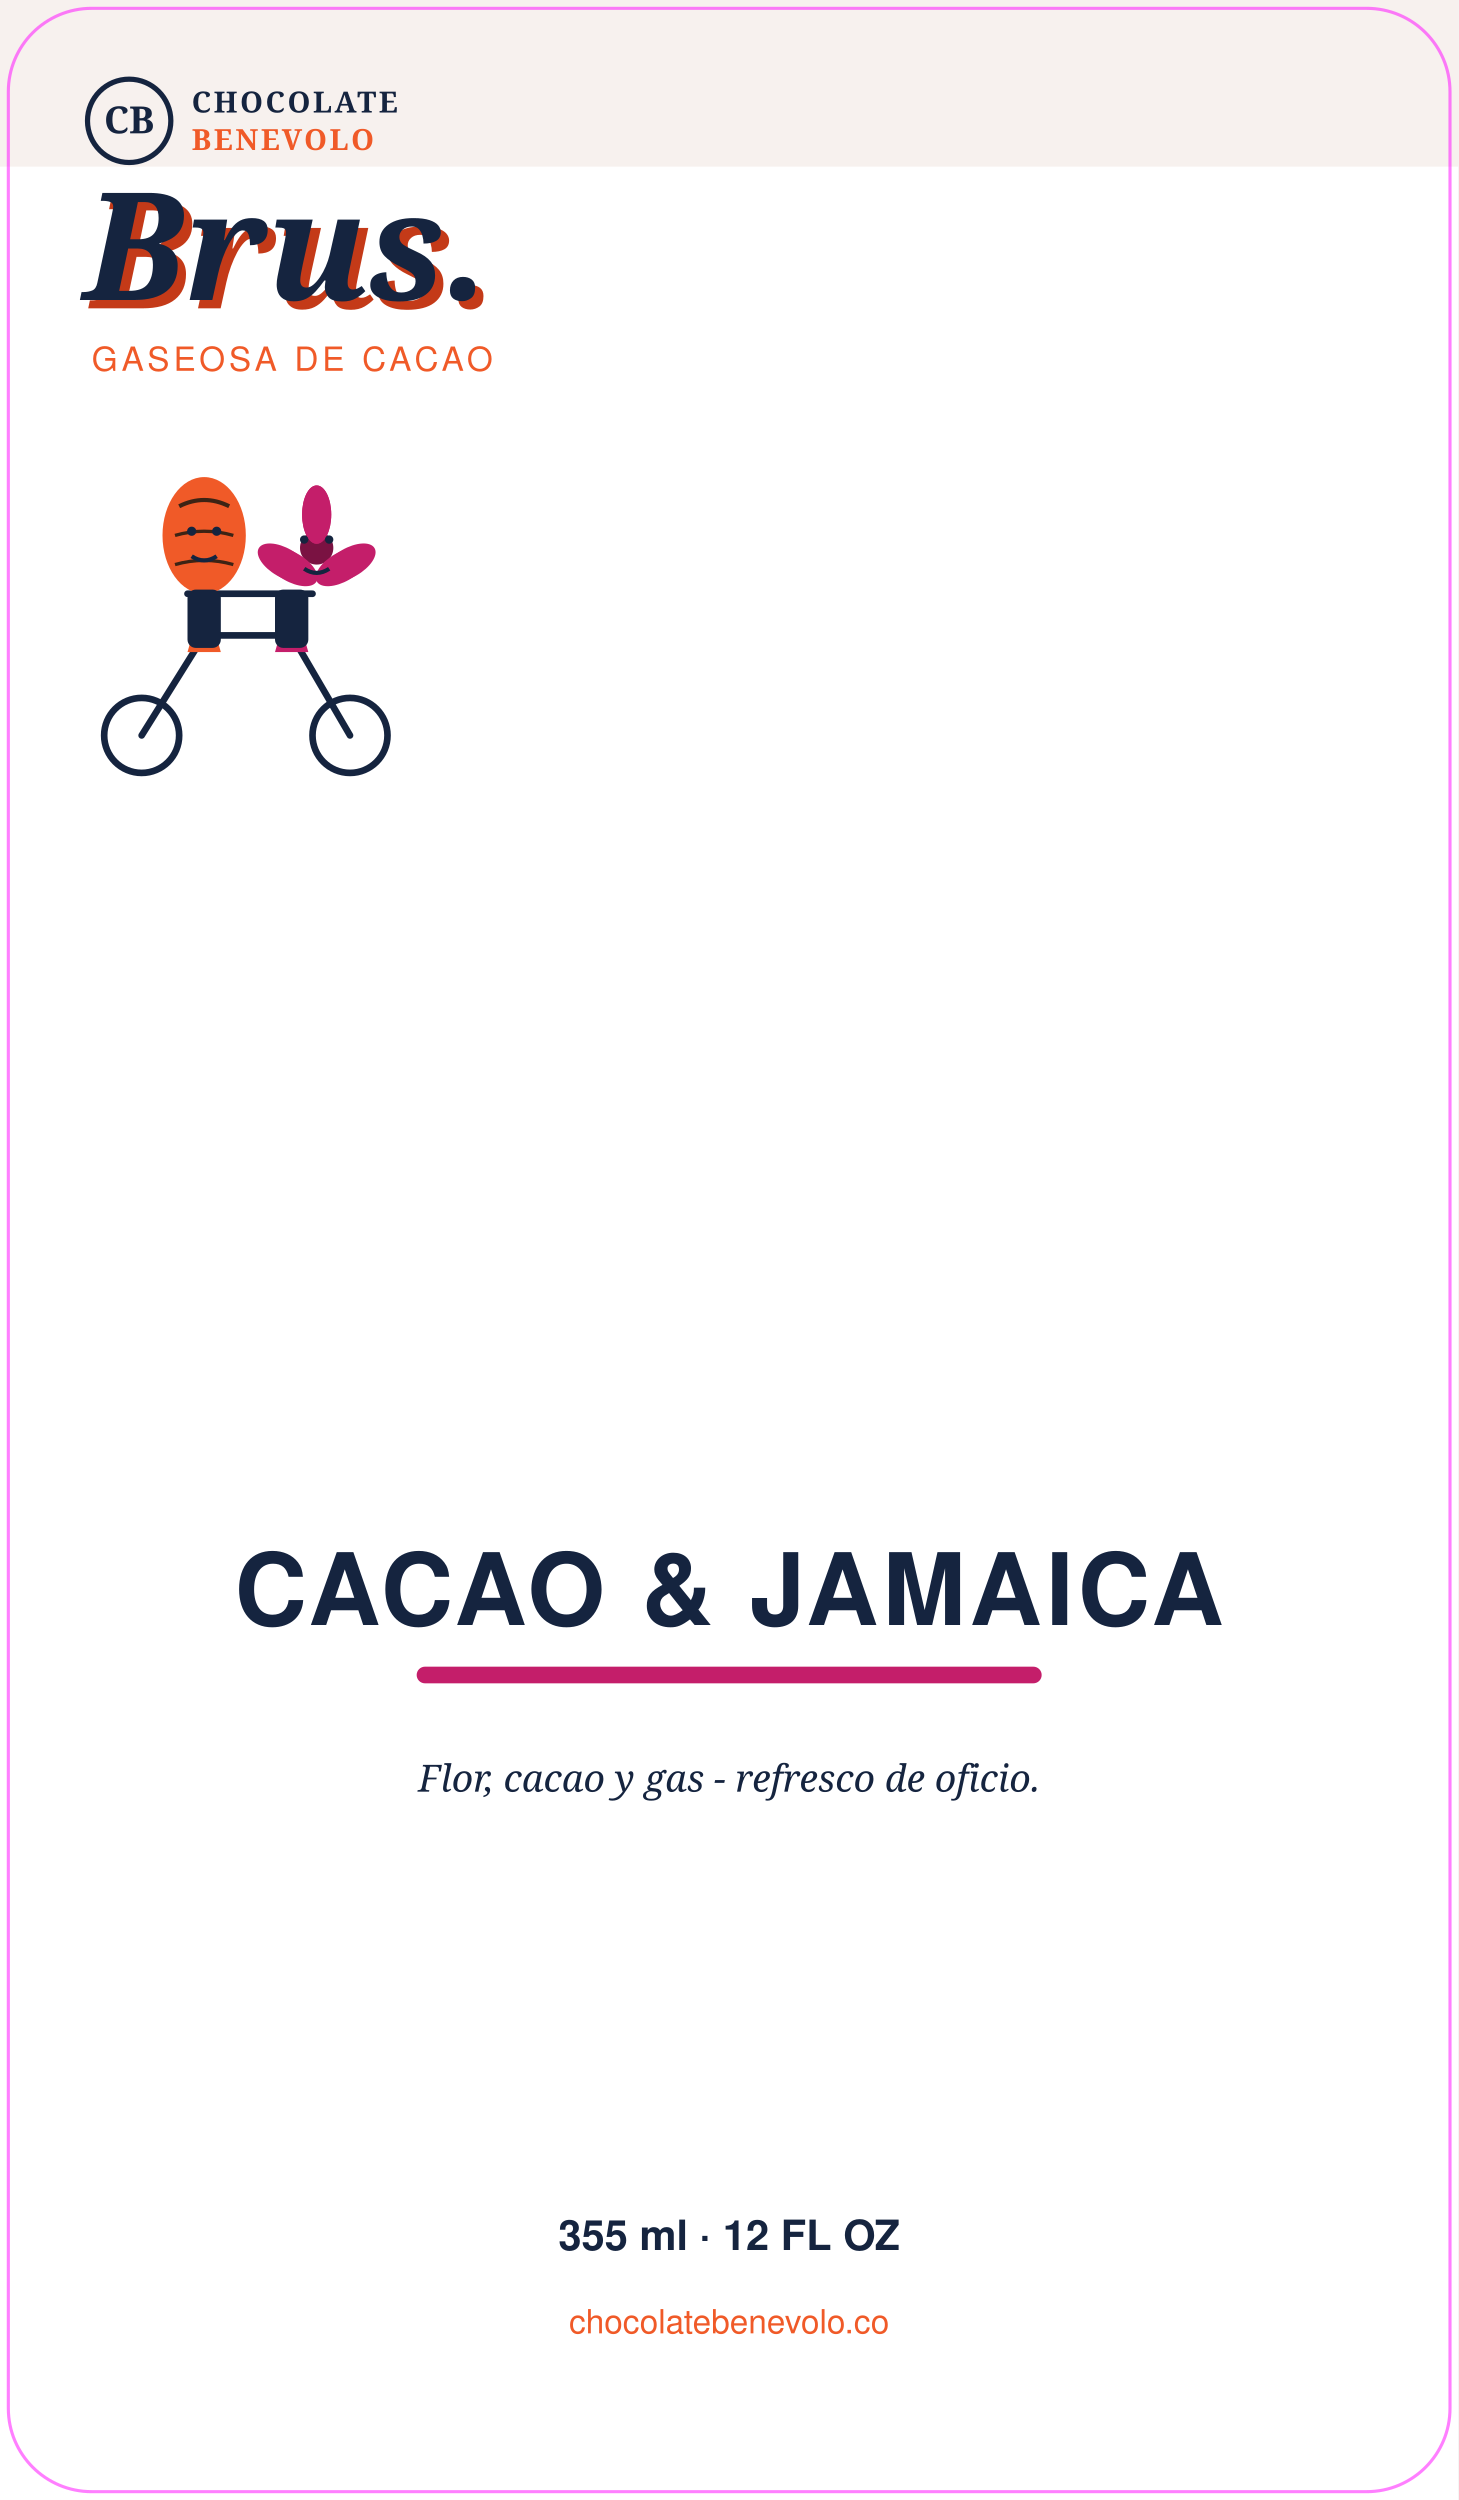
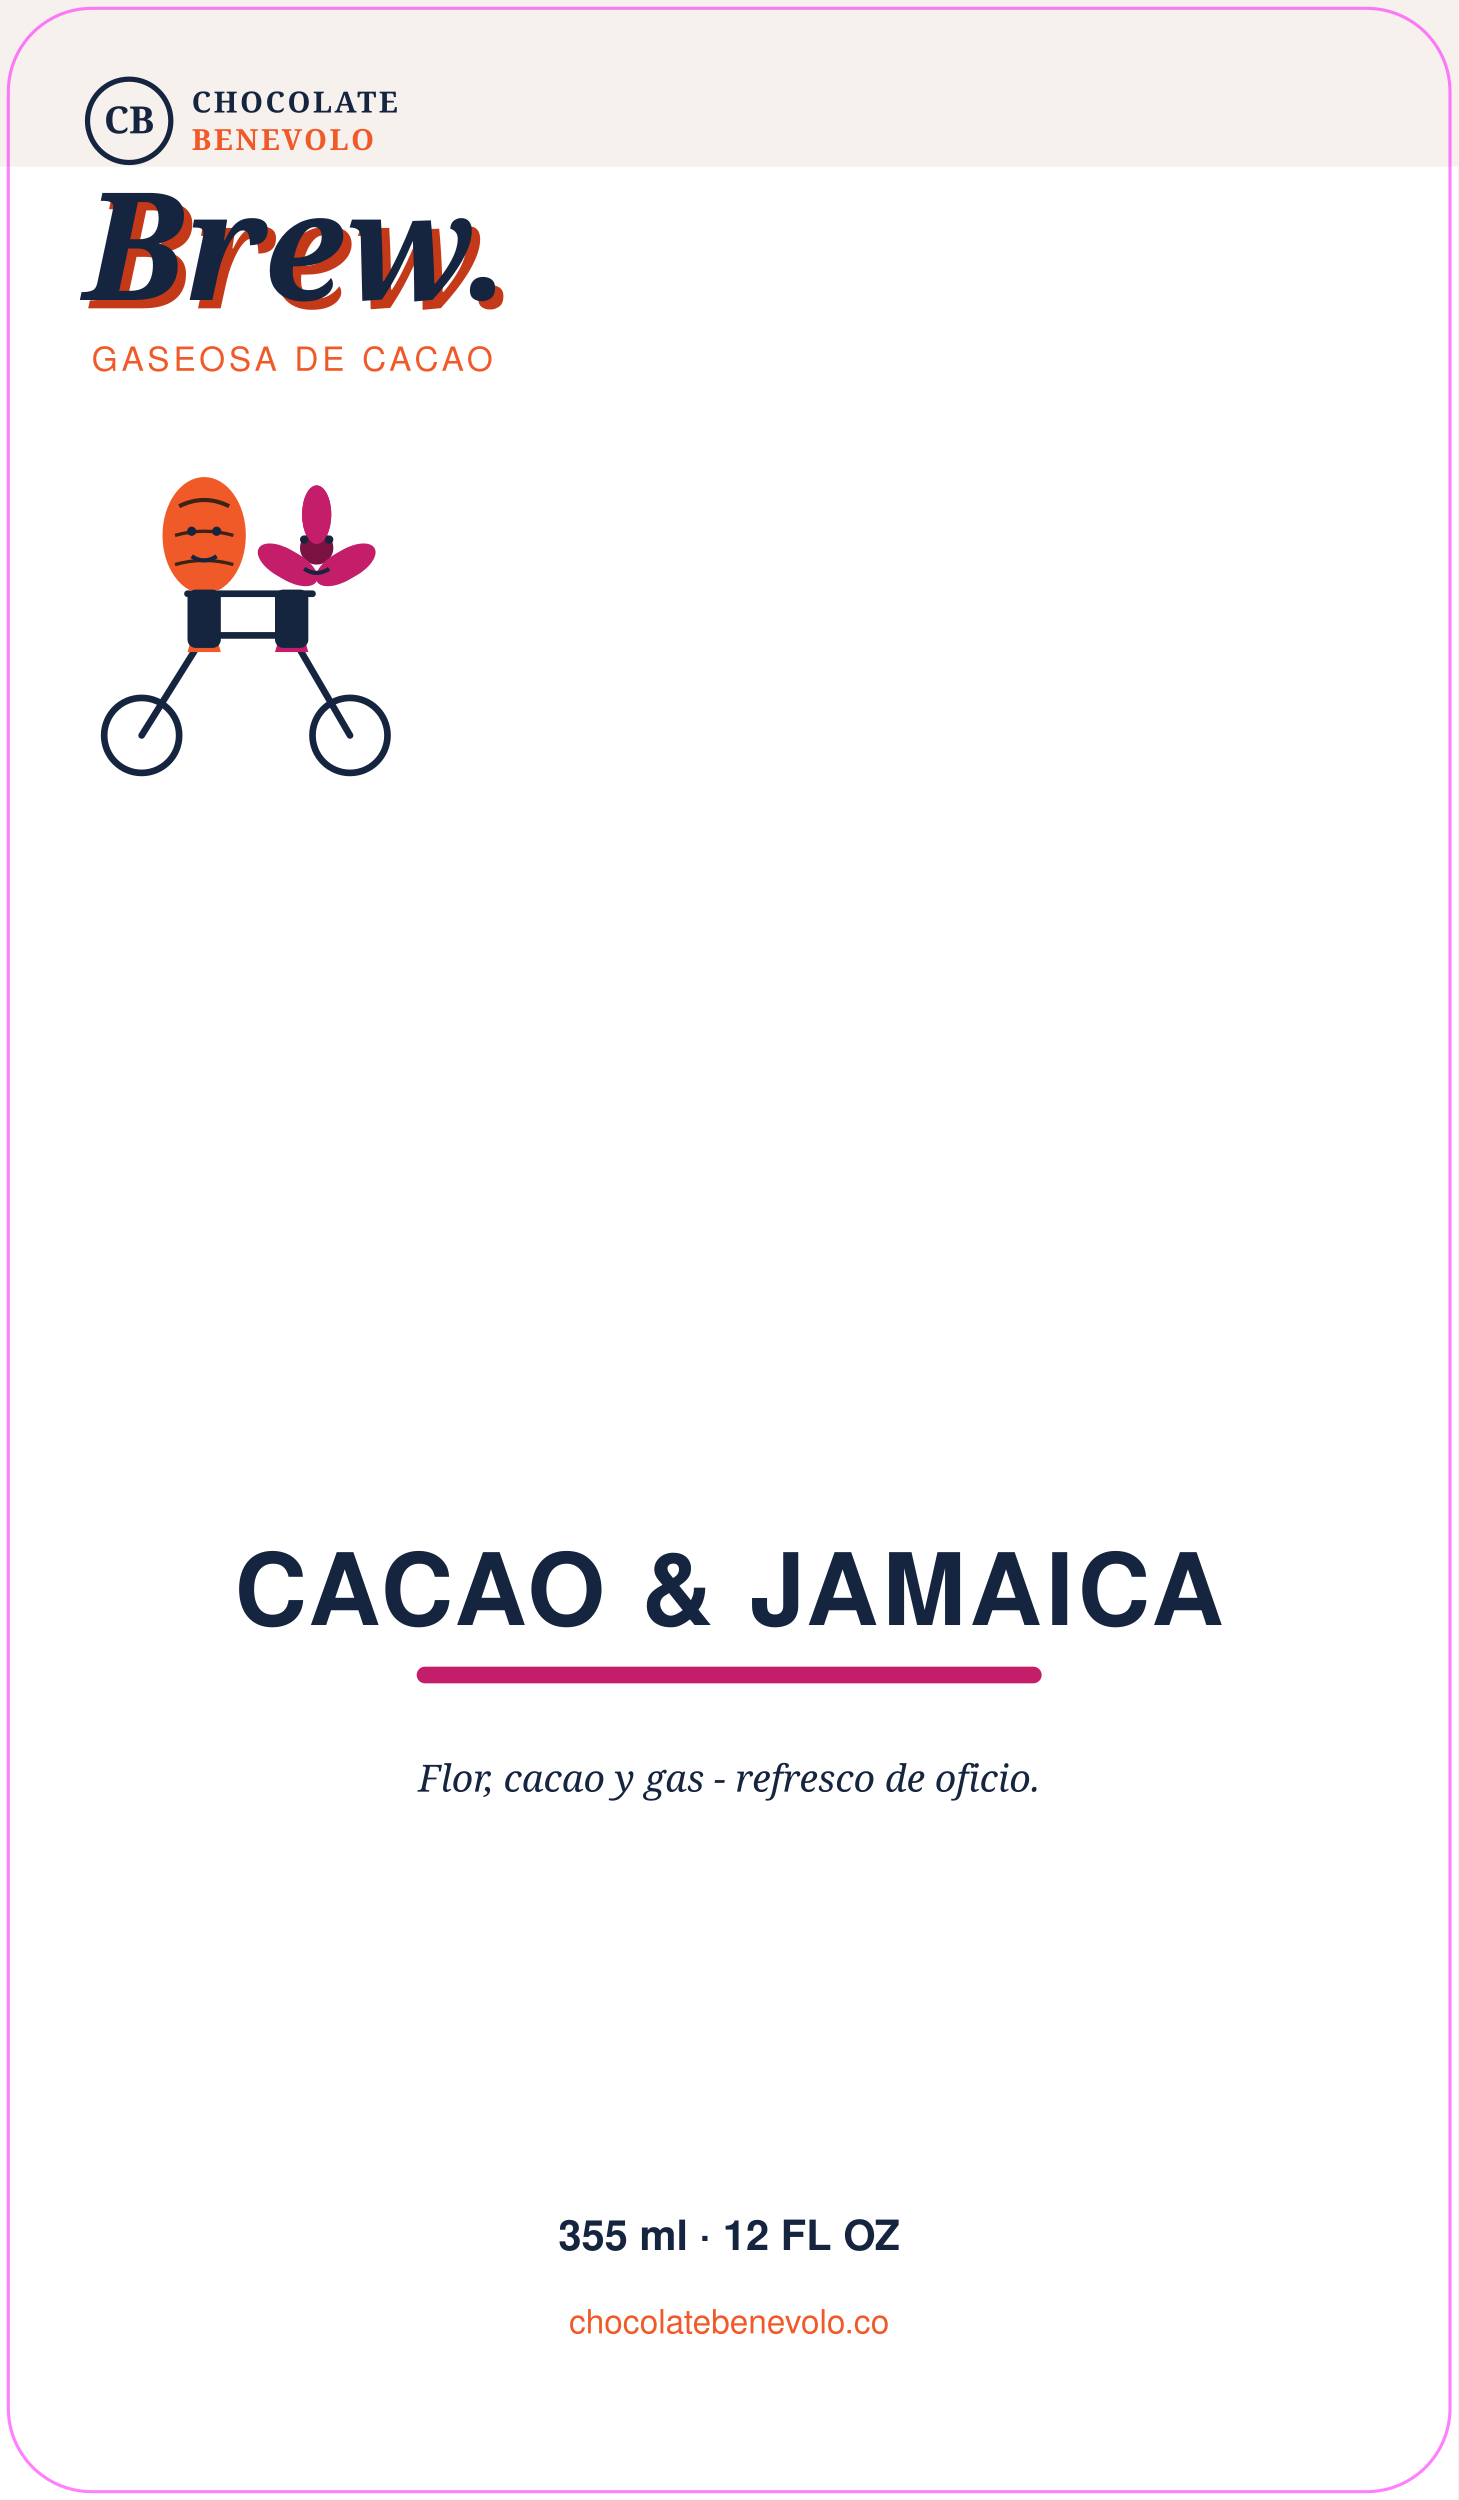
- <svg xmlns="http://www.w3.org/2000/svg" width="70mm" height="120mm" viewBox="0 0 700 1200" role="img" aria-label="Brus. CACAO &amp; JAMAICA">
+ <svg xmlns="http://www.w3.org/2000/svg" width="70mm" height="120mm" viewBox="0 0 700 1200" role="img" aria-label="Brew. CACAO &amp; JAMAICA">
  <g id="ARTWORK">
    <rect width="700" height="1200" fill="#FFFFFF" />
    <rect width="700" height="80" fill="#F7F1EE" />
    <g id="LOCKUP_CB" transform="translate(40,36)">
      <circle cx="22" cy="22" r="20" fill="none" stroke="#15243F" stroke-width="2.5" />
      <text x="22" y="28" text-anchor="middle" font-family="Georgia, serif" font-size="18" font-weight="700" fill="#15243F">CB</text>
      <text x="52" y="18" font-family="Georgia, serif" font-size="14" font-weight="700" fill="#15243F" letter-spacing="1.2">CHOCOLATE</text>
      <text x="52" y="36" font-family="Georgia, serif" font-size="14" font-weight="700" fill="#F05A28" letter-spacing="1.2">BENEVOLO</text>
    </g>
    <g id="WORDMARK">
-       <text x="44" y="148" font-family="Bodoni Moda, Didot, Georgia, serif" font-size="72" font-style="italic" font-weight="900" fill="#C43A18">Brus.</text>
-       <text x="40" y="144" font-family="Bodoni Moda, Didot, Georgia, serif" font-size="72" font-style="italic" font-weight="900" fill="#15243F">Brus.</text>
+       <text x="44" y="148" font-family="Bodoni Moda, Didot, Georgia, serif" font-size="72" font-style="italic" font-weight="900" fill="#C43A18">Brew.</text>
+       <text x="40" y="144" font-family="Bodoni Moda, Didot, Georgia, serif" font-size="72" font-style="italic" font-weight="900" fill="#15243F">Brew.</text>
    </g>
    <text x="44" y="178" font-family="Outfit, Helvetica, Arial, sans-serif" font-size="16" fill="#F05A28" letter-spacing="2">GASEOSA DE CACAO</text>
    <g id="DUO" transform="translate(20,185)">
      <g id="VEHICLE" fill="none" stroke="#15243F" stroke-width="3.2" stroke-linecap="round">
        <circle cx="48" cy="168" r="18" />
        <circle cx="148" cy="168" r="18" />
        <path d="M48 168 L78 120 L120 120 L148 168" />
        <path d="M78 120 L78 100" />
        <path d="M120 120 L120 100" />
        <path d="M70 100 H130" />
      </g>
      <g id="CACAO_RIDER">
        <path d="M78 100 L70 128 L86 128 Z" fill="#F05A28" />
        <ellipse cx="78" cy="72" rx="20" ry="28" fill="#F05A28" />
        <path d="M66 58 Q78 52 90 58" fill="none" stroke="#3D2314" stroke-width="2" />
        <path d="M64 72 Q78 68 92 72" fill="none" stroke="#3D2314" stroke-width="1.6" />
        <path d="M64 86 Q78 82 92 86" fill="none" stroke="#3D2314" stroke-width="1.6" />
        <circle cx="72" cy="70" r="2.2" fill="#15243F" />
        <circle cx="84" cy="70" r="2.2" fill="#15243F" />
        <path d="M72 82 Q78 86 84 82" fill="none" stroke="#15243F" stroke-width="2" />
        <rect x="70" y="98" width="16" height="28" rx="4" fill="#15243F" />
      </g>
      <g id="FLAVOR_RIDER">
        <path d="M120 100 L112 128 L128 128 Z" fill="#C41E6A" />
        <rect x="112" y="98" width="16" height="28" rx="4" fill="#15243F" />
        <g transform="translate(132,78)">
          <circle r="8" fill="#7A1242" />
          <ellipse cx="0" cy="-16" rx="7" ry="14" fill="#C41E6A" />
          <ellipse cx="14" cy="-6" rx="7" ry="14" fill="#C41E6A" transform="rotate(60)" />
          <ellipse cx="14" cy="10" rx="7" ry="14" fill="#C41E6A" transform="rotate(120)" />
          <ellipse cx="0" cy="16" rx="7" ry="14" fill="#C41E6A" transform="rotate(180)" />
          <ellipse cx="-14" cy="10" rx="7" ry="14" fill="#C41E6A" transform="rotate(240)" />
          <ellipse cx="-14" cy="-6" rx="7" ry="14" fill="#C41E6A" transform="rotate(300)" />
        </g>
        <circle cx="126" cy="74" r="2" fill="#15243F" />
        <circle cx="138" cy="74" r="2" fill="#15243F" />
        <path d="M126 88 Q132 92 138 88" fill="none" stroke="#15243F" stroke-width="2" />
      </g>
    </g>
    <text x="350" y="780" text-anchor="middle" font-family="Outfit, Helvetica, Arial, sans-serif" font-size="48" font-weight="800" fill="#15243F" letter-spacing="2">CACAO &amp; JAMAICA</text>
    <rect x="200" y="800" width="300" height="8" rx="4" fill="#C41E6A" />
    <text x="350" y="860" text-anchor="middle" font-family="Georgia, serif" font-size="18" font-style="italic" fill="#15243F">Flor, cacao y gas - refresco de oficio.</text>
    <text x="350" y="1080" text-anchor="middle" font-family="Outfit, Helvetica, Arial, sans-serif" font-size="20" font-weight="700" fill="#15243F">355 ml · 12 FL OZ</text>
    <text x="350" y="1120" text-anchor="middle" font-family="Outfit, Helvetica, Arial, sans-serif" font-size="16" fill="#F05A28">chocolatebenevolo.co</text>
  </g>
  <g id="DIELINE_CUT" fill="none" stroke="#FF00FF" stroke-width="1.5" opacity="0.5">
    <rect x="4" y="4" width="692" height="1192" rx="40" />
  </g>
</svg>
